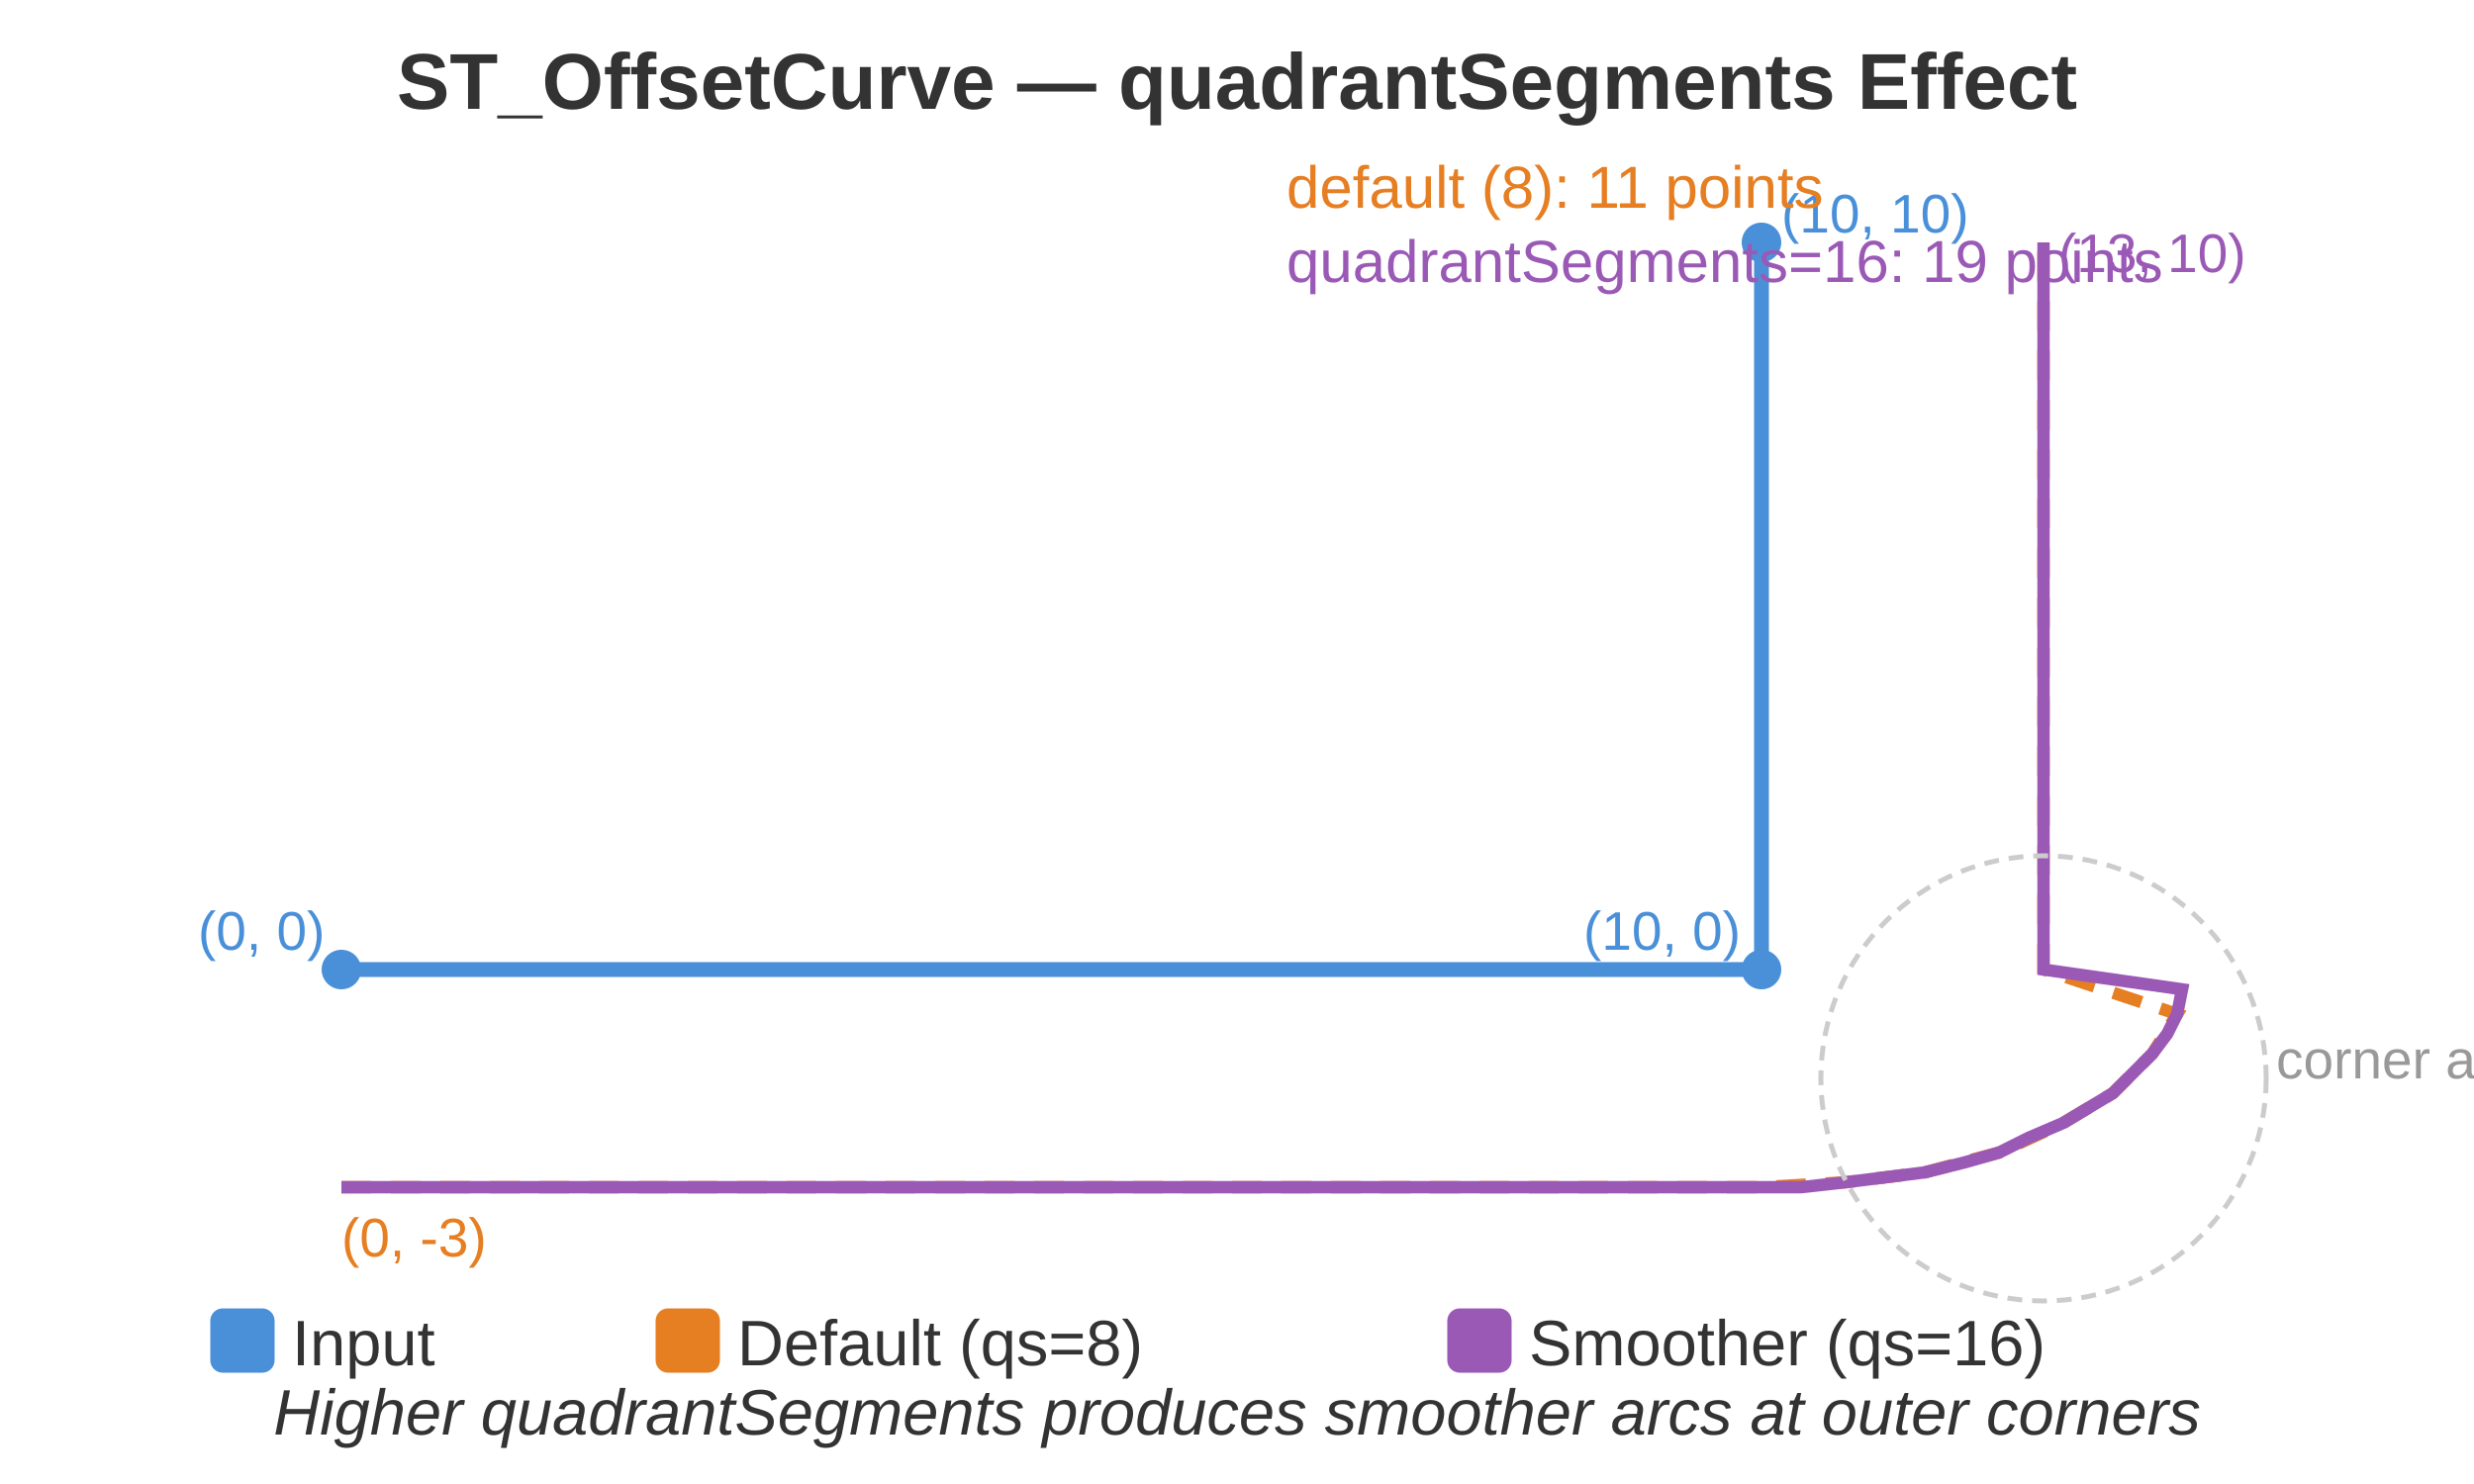
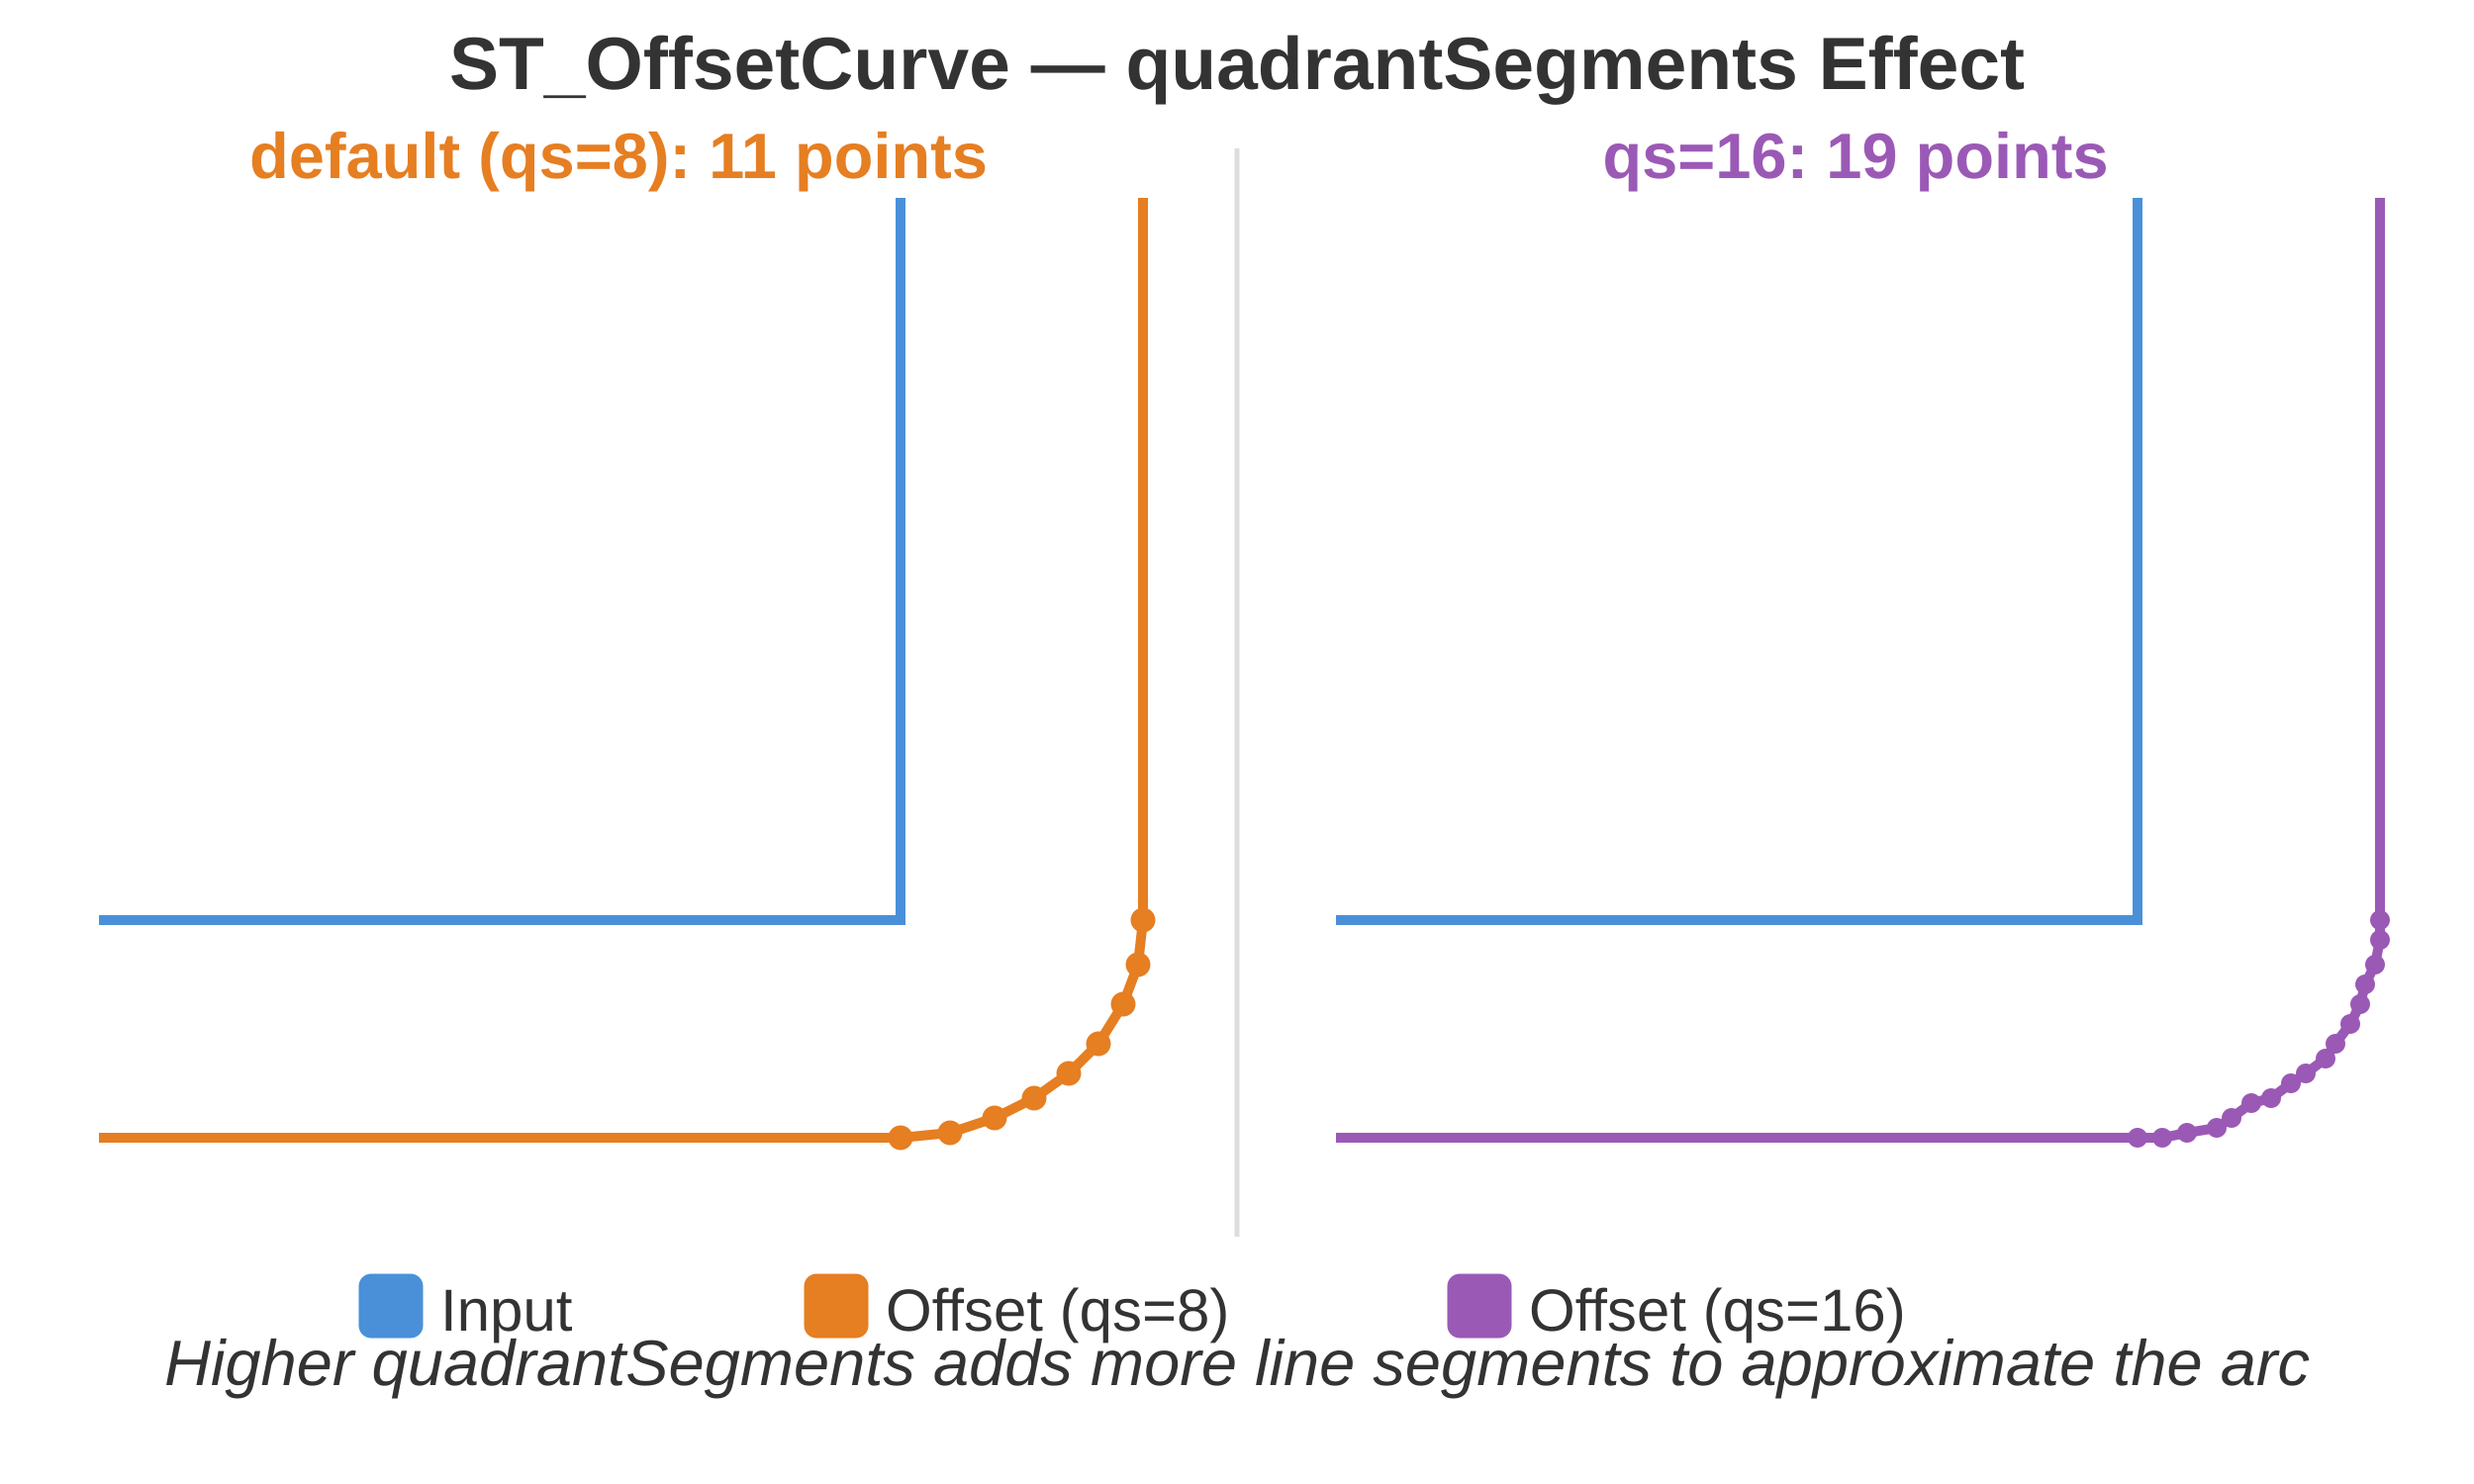
<svg xmlns="http://www.w3.org/2000/svg" viewBox="0 0 500 300" width="500" height="300" style="background:#ffffff">
  <defs>
    <style>
      text { font-family: 'Segoe UI', Arial, Helvetica, sans-serif; }
    </style>
  </defs>
-   <text x="250" y="22" text-anchor="middle" font-size="16" font-weight="bold" fill="#333333">ST_OffsetCurve — quadrantSegments Effect</text>
-   <polyline points="69,196 356,196 356,49" fill="none" stroke="#4a90d9" stroke-width="3" />
-   <circle cx="69" cy="196" r="4" fill="#4a90d9" />
-   <circle cx="356" cy="196" r="4" fill="#4a90d9" />
-   <circle cx="356" cy="49" r="4" fill="#4a90d9" />
-   <text x="40" y="192" font-size="11" fill="#4a90d9">(0, 0)</text>
-   <text x="320" y="192" font-size="11" fill="#4a90d9">(10, 0)</text>
-   <text x="360" y="47" font-size="11" fill="#4a90d9">(10, 10)</text>
-   <polyline points="69,240 356,240 373,239 389,237 404,233 417,227 427,221 435,213 440,205 413,196 413,49" fill="none" stroke="#e67e22" stroke-width="2.5" stroke-dasharray="6,4" />
-   <polyline points="69,240 356,240 364,240 373,239 381,238 389,237 397,235 404,233 410,230 417,227 422,224 427,221 431,217 435,213 438,209 440,205 441,200 413,196 413,49" fill="none" stroke="#9b59b6" stroke-width="2.5" />
-   <circle cx="413" cy="218" r="45" fill="none" stroke="#ccc" stroke-width="1" stroke-dasharray="3,2" />
-   <text x="460" y="218" font-size="11" fill="#999">corner arc</text>
-   <text x="69" y="254" font-size="11" fill="#e67e22">(0, -3)</text>
-   <text x="416" y="55" font-size="11" fill="#9b59b6">(13, 10)</text>
-   <text x="260" y="42" font-size="12" fill="#e67e22">default (8): 11 points</text>
-   <text x="260" y="57" font-size="12" fill="#9b59b6">quadrantSegments=16: 19 points</text>
-   <text x="250" y="290" text-anchor="middle" font-size="13" fill="#333333" font-style="italic">Higher quadrantSegments produces smoother arcs at outer corners</text>
-   <rect x="43" y="265" width="12" height="12" rx="2" fill="#4a90d9" stroke="#4a90d9" stroke-width="1" />
-   <text x="59" y="276" font-size="13" fill="#333333">Input</text>
-   <rect x="133" y="265" width="12" height="12" rx="2" fill="#e67e22" stroke="#e67e22" stroke-width="1" />
-   <text x="149" y="276" font-size="13" fill="#333333">Default (qs=8)</text>
-   <rect x="293" y="265" width="12" height="12" rx="2" fill="#9b59b6" stroke="#9b59b6" stroke-width="1" />
-   <text x="309" y="276" font-size="13" fill="#333333">Smoother (qs=16)</text>
+   <text x="250" y="18" text-anchor="middle" font-size="15" font-weight="bold" fill="#333333">ST_OffsetCurve — quadrantSegments Effect</text>
+   <text x="125" y="36" text-anchor="middle" font-size="13" font-weight="bold" fill="#e67e22">default (qs=8): 11 points</text>
+   <polyline points="20,186 182,186 182,40" fill="none" stroke="#4a90d9" stroke-width="2" />
+   <polyline points="20,230 182,230 192,229 201,226 209,222 216,217 222,211 227,203 230,195 231,186 231,40" fill="none" stroke="#e67e22" stroke-width="2" />
+   <circle cx="182" cy="230" r="2.5" fill="#e67e22" />
+   <circle cx="192" cy="229" r="2.5" fill="#e67e22" />
+   <circle cx="201" cy="226" r="2.5" fill="#e67e22" />
+   <circle cx="209" cy="222" r="2.5" fill="#e67e22" />
+   <circle cx="216" cy="217" r="2.5" fill="#e67e22" />
+   <circle cx="222" cy="211" r="2.5" fill="#e67e22" />
+   <circle cx="227" cy="203" r="2.5" fill="#e67e22" />
+   <circle cx="230" cy="195" r="2.5" fill="#e67e22" />
+   <circle cx="231" cy="186" r="2.5" fill="#e67e22" />
+   <line x1="250" y1="30" x2="250" y2="250" stroke="#ddd" stroke-width="1" />
+   <text x="375" y="36" text-anchor="middle" font-size="13" font-weight="bold" fill="#9b59b6">qs=16: 19 points</text>
+   <polyline points="270,186 432,186 432,40" fill="none" stroke="#4a90d9" stroke-width="2" />
+   <polyline points="270,230 432,230 437,230 442,229 448,228 451,226 455,223 459,222 463,219 466,217 470,214 472,211 475,207 477,203 478,199 480,195 481,190 481,186 481,40" fill="none" stroke="#9b59b6" stroke-width="2" />
+   <circle cx="432" cy="230" r="2" fill="#9b59b6" />
+   <circle cx="437" cy="230" r="2" fill="#9b59b6" />
+   <circle cx="442" cy="229" r="2" fill="#9b59b6" />
+   <circle cx="448" cy="228" r="2" fill="#9b59b6" />
+   <circle cx="451" cy="226" r="2" fill="#9b59b6" />
+   <circle cx="455" cy="223" r="2" fill="#9b59b6" />
+   <circle cx="459" cy="222" r="2" fill="#9b59b6" />
+   <circle cx="463" cy="219" r="2" fill="#9b59b6" />
+   <circle cx="466" cy="217" r="2" fill="#9b59b6" />
+   <circle cx="470" cy="214" r="2" fill="#9b59b6" />
+   <circle cx="472" cy="211" r="2" fill="#9b59b6" />
+   <circle cx="475" cy="207" r="2" fill="#9b59b6" />
+   <circle cx="477" cy="203" r="2" fill="#9b59b6" />
+   <circle cx="478" cy="199" r="2" fill="#9b59b6" />
+   <circle cx="480" cy="195" r="2" fill="#9b59b6" />
+   <circle cx="481" cy="190" r="2" fill="#9b59b6" />
+   <circle cx="481" cy="186" r="2" fill="#9b59b6" />
+   <text x="250" y="280" text-anchor="middle" font-size="13" fill="#333333" font-style="italic">Higher quadrantSegments adds more line segments to approximate the arc</text>
+   <rect x="73" y="258" width="12" height="12" rx="2" fill="#4a90d9" stroke="#4a90d9" stroke-width="1" />
+   <text x="89" y="269" font-size="12" fill="#333333">Input</text>
+   <rect x="163" y="258" width="12" height="12" rx="2" fill="#e67e22" stroke="#e67e22" stroke-width="1" />
+   <text x="179" y="269" font-size="12" fill="#333333">Offset (qs=8)</text>
+   <rect x="293" y="258" width="12" height="12" rx="2" fill="#9b59b6" stroke="#9b59b6" stroke-width="1" />
+   <text x="309" y="269" font-size="12" fill="#333333">Offset (qs=16)</text>
</svg>
